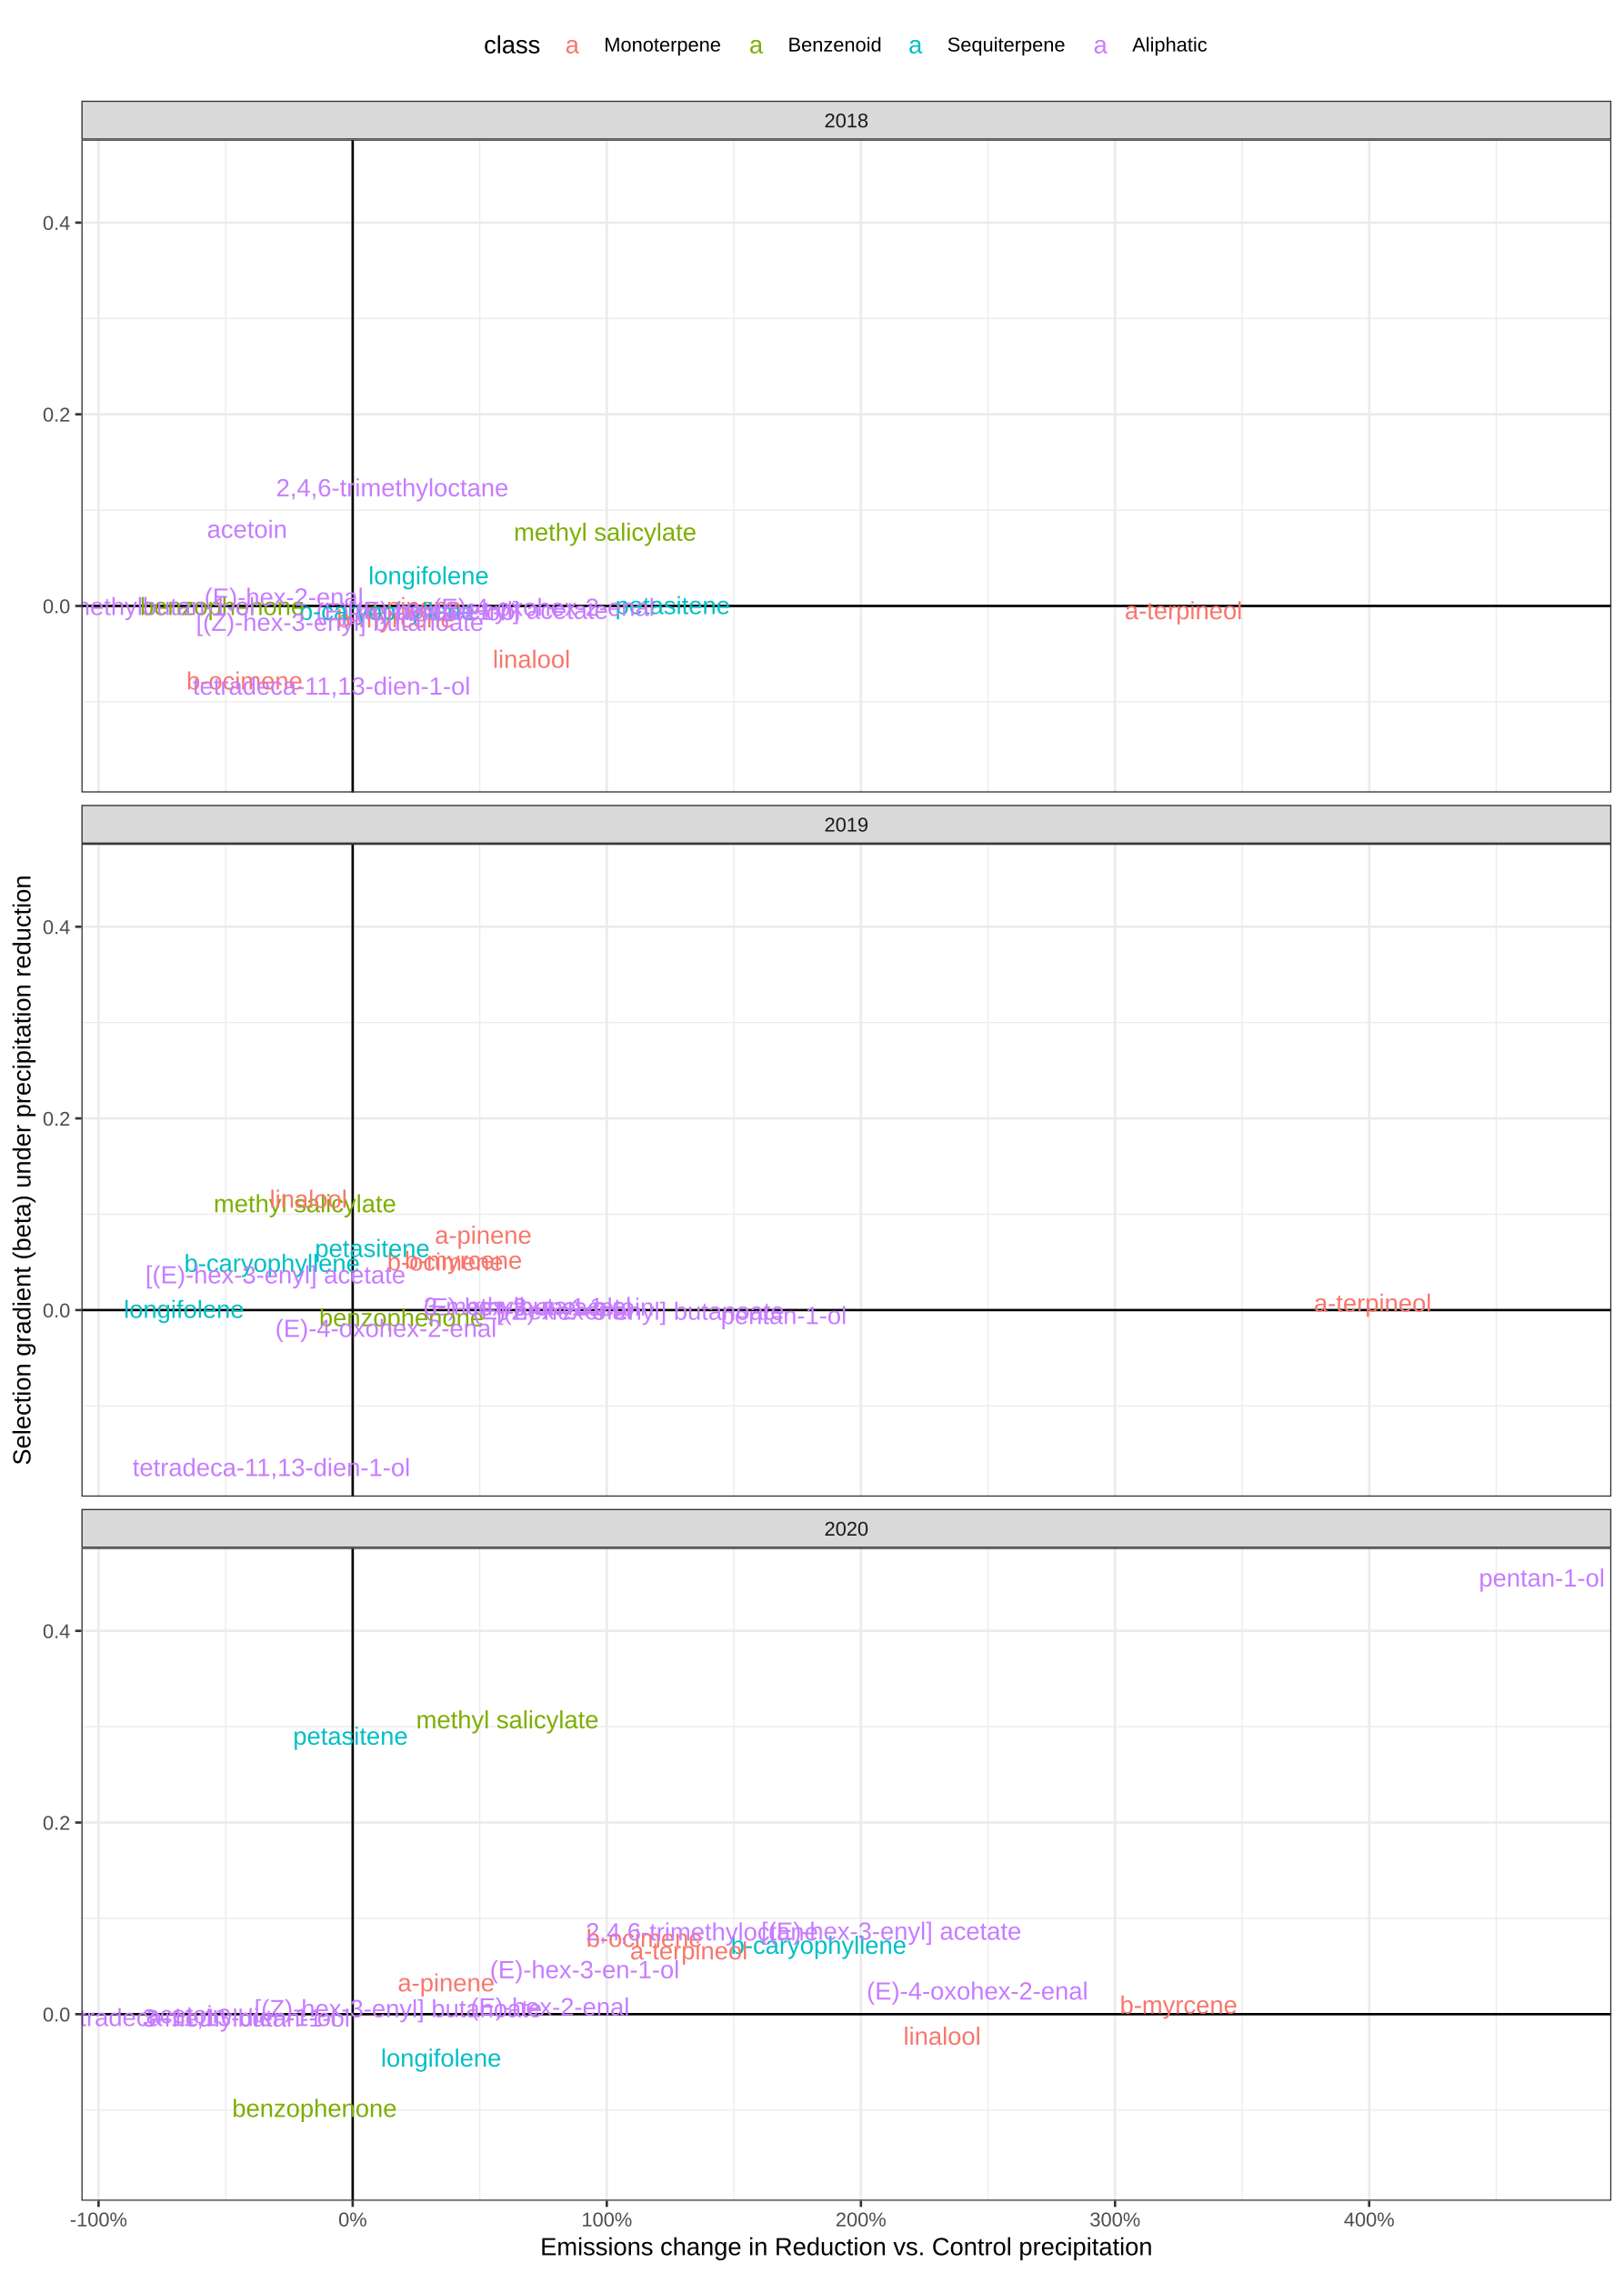
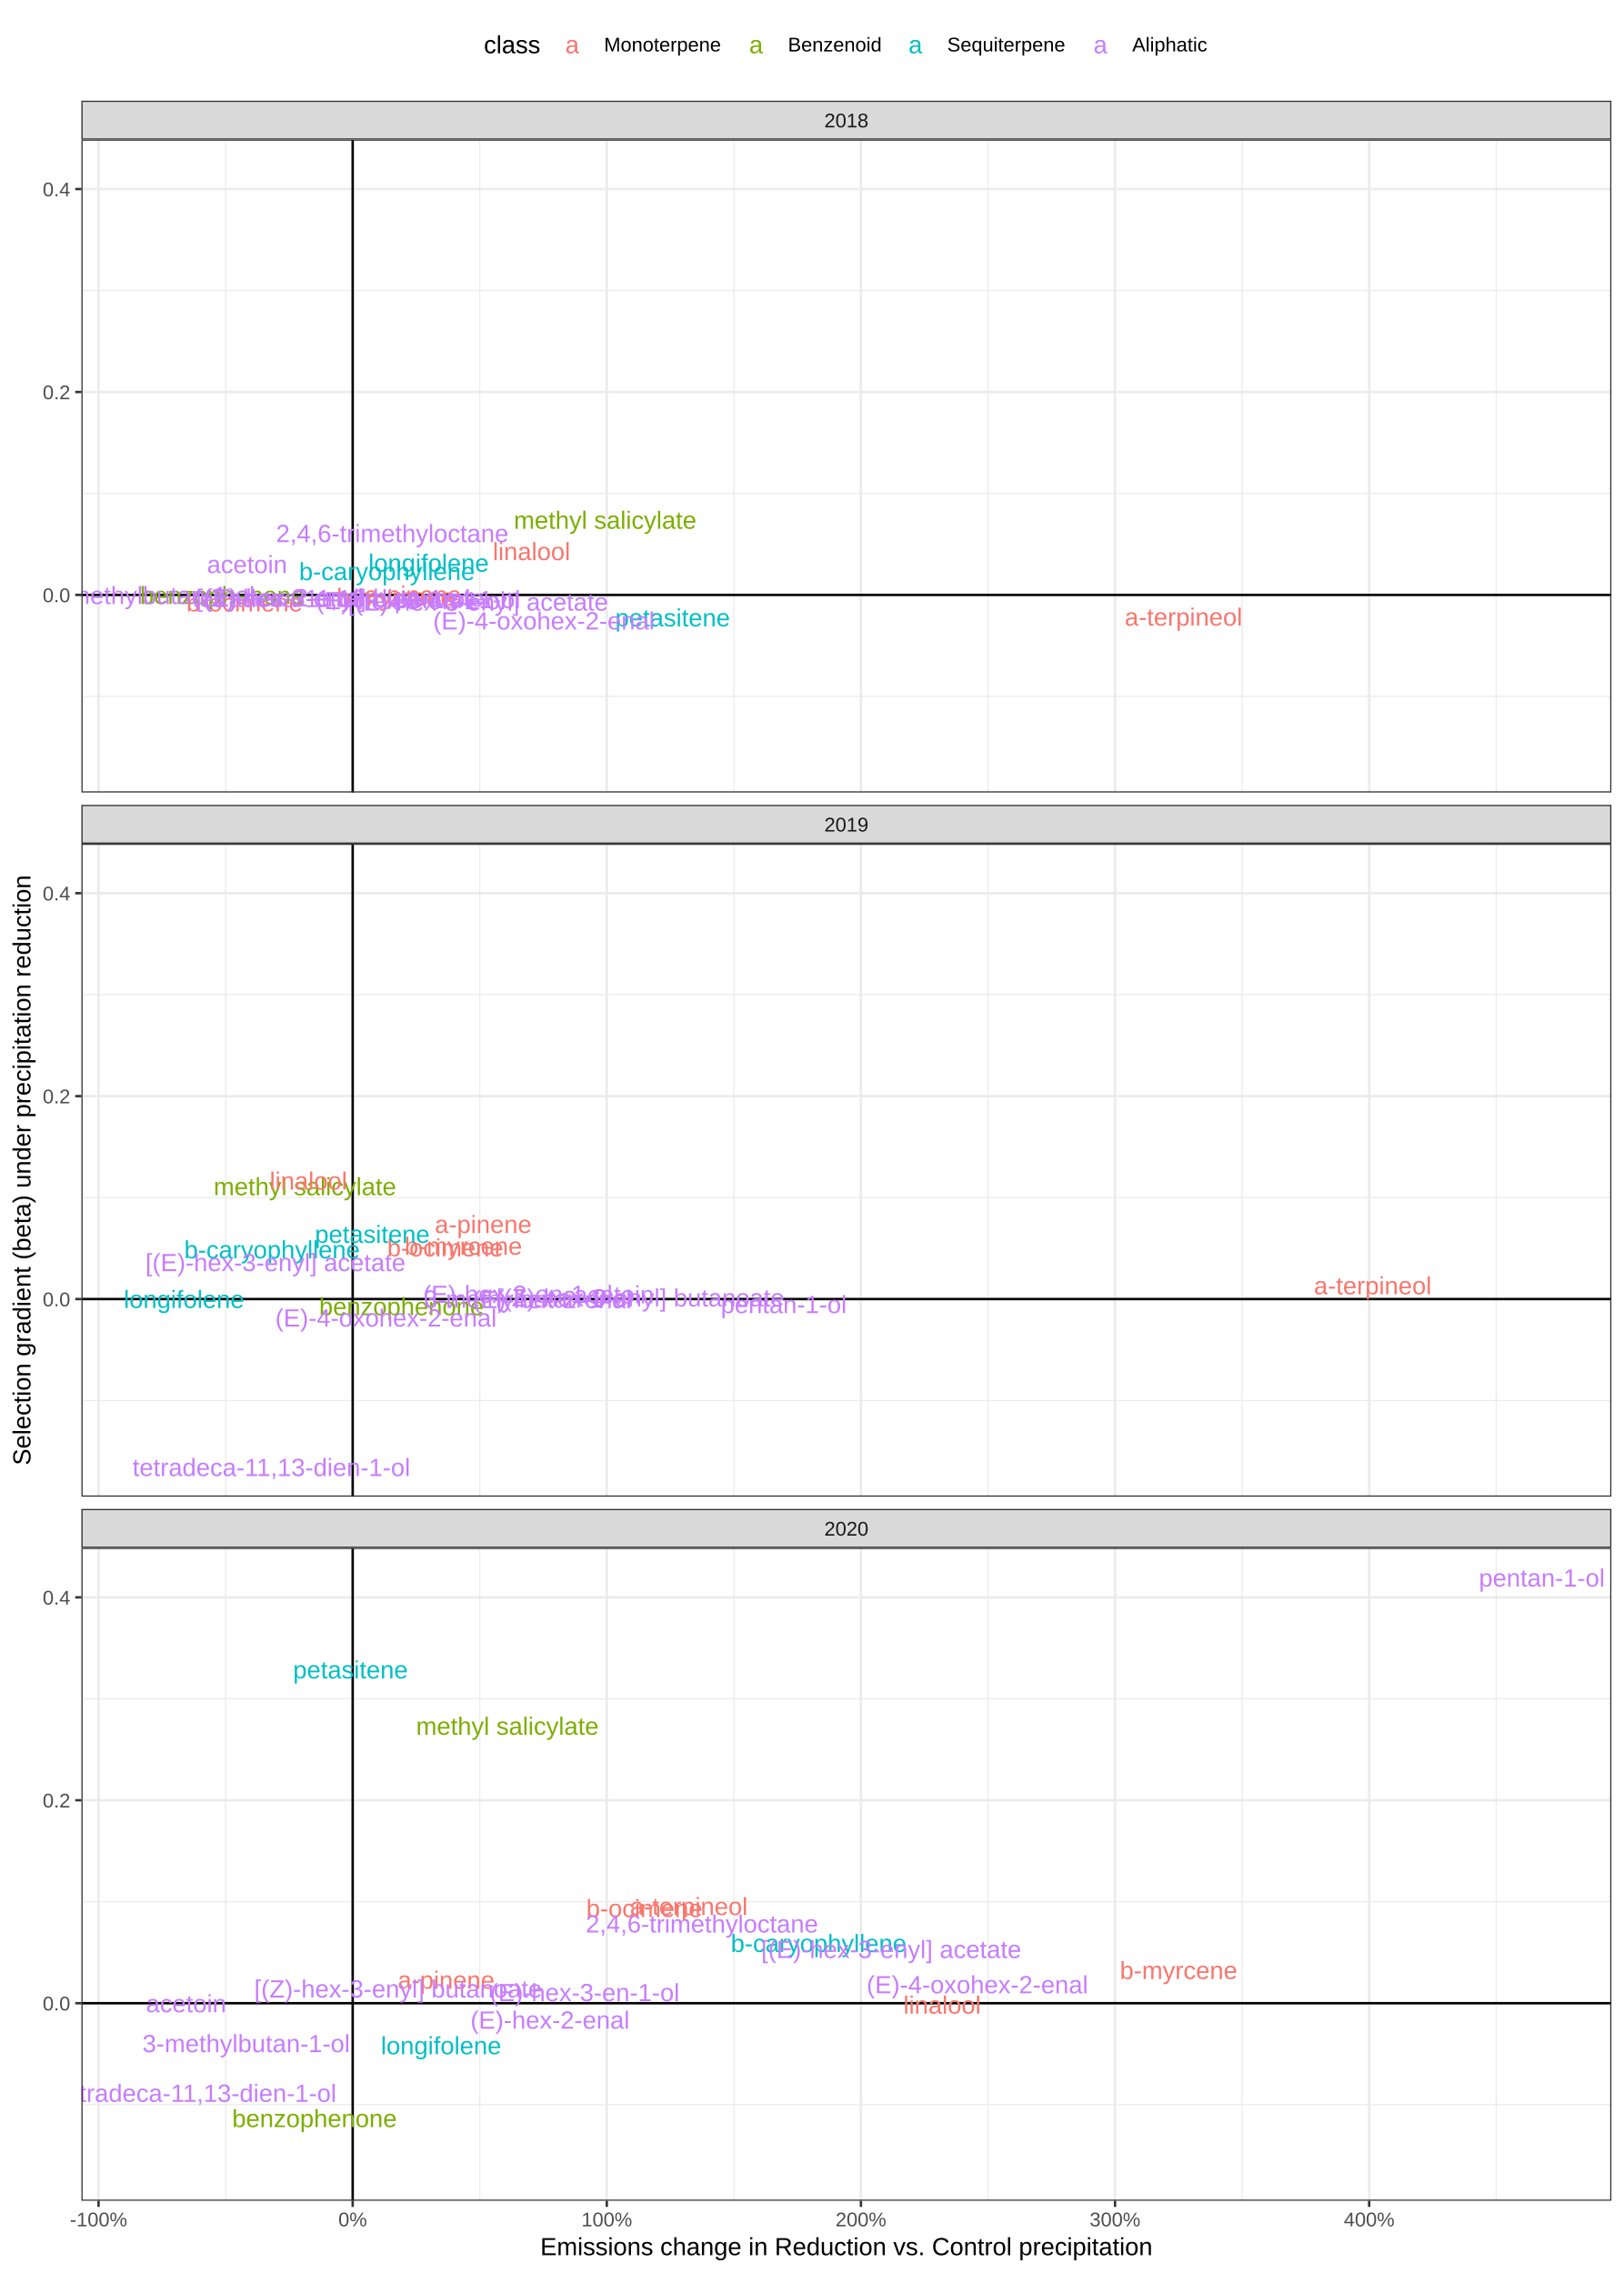
<svg xmlns="http://www.w3.org/2000/svg" class="svglite" width="720.00pt" height="1008.00pt" viewBox="0 0 720.00 1008.00">
  <defs>
    <style type="text/css">
    .svglite line, .svglite polyline, .svglite polygon, .svglite path, .svglite rect, .svglite circle {
      fill: none;
      stroke: #000000;
      stroke-linecap: round;
      stroke-linejoin: round;
      stroke-miterlimit: 10.00;
    }
  </style>
  </defs>
  <rect width="100%" height="100%" style="stroke: none; fill: #FFFFFF;" />
  <defs>
    <clipPath id="cpMC4wMHw3MjAuMDB8MC4wMHwxMDA4LjAw">
      <rect x="0.00" y="0.00" width="720.00" height="1008.00" />
    </clipPath>
  </defs>
  <g clip-path="url(#cpMC4wMHw3MjAuMDB8MC4wMHwxMDA4LjAw)">
    <rect x="0.00" y="0.00" width="720.00" height="1008.00" style="stroke-width: 1.07; stroke: #FFFFFF; fill: #FFFFFF;" />
  </g>
  <defs>
    <clipPath id="cpMzYuMTB8NzE0LjUyfDYxLjg5fDM1MS40NQ==">
      <rect x="36.10" y="61.89" width="678.42" height="289.57" />
    </clipPath>
  </defs>
  <g clip-path="url(#cpMzYuMTB8NzE0LjUyfDYxLjg5fDM1MS40NQ==)">
    <rect x="36.10" y="61.89" width="678.42" height="289.57" style="stroke-width: 1.07; stroke: none; fill: #FFFFFF;" />
-     <polyline points="36.10,311.21 714.52,311.21 " style="stroke-width: 0.53; stroke: #EBEBEB; stroke-linecap: butt;" />
-     <polyline points="36.10,226.22 714.52,226.22 " style="stroke-width: 0.53; stroke: #EBEBEB; stroke-linecap: butt;" />
-     <polyline points="36.10,141.22 714.52,141.22 " style="stroke-width: 0.53; stroke: #EBEBEB; stroke-linecap: butt;" />
+     <polyline points="36.10,308.83 714.52,308.83 " style="stroke-width: 0.53; stroke: #EBEBEB; stroke-linecap: butt;" />
+     <polyline points="36.10,218.84 714.52,218.84 " style="stroke-width: 0.53; stroke: #EBEBEB; stroke-linecap: butt;" />
+     <polyline points="36.10,128.84 714.52,128.84 " style="stroke-width: 0.53; stroke: #EBEBEB; stroke-linecap: butt;" />
    <polyline points="100.05,351.45 100.05,61.89 " style="stroke-width: 0.53; stroke: #EBEBEB; stroke-linecap: butt;" />
    <polyline points="212.73,351.45 212.73,61.89 " style="stroke-width: 0.53; stroke: #EBEBEB; stroke-linecap: butt;" />
    <polyline points="325.41,351.45 325.41,61.89 " style="stroke-width: 0.53; stroke: #EBEBEB; stroke-linecap: butt;" />
    <polyline points="438.10,351.45 438.10,61.89 " style="stroke-width: 0.53; stroke: #EBEBEB; stroke-linecap: butt;" />
    <polyline points="550.78,351.45 550.78,61.89 " style="stroke-width: 0.53; stroke: #EBEBEB; stroke-linecap: butt;" />
    <polyline points="663.46,351.45 663.46,61.89 " style="stroke-width: 0.53; stroke: #EBEBEB; stroke-linecap: butt;" />
-     <polyline points="36.10,268.71 714.52,268.71 " style="stroke-width: 1.07; stroke: #EBEBEB; stroke-linecap: butt;" />
-     <polyline points="36.10,183.72 714.52,183.72 " style="stroke-width: 1.07; stroke: #EBEBEB; stroke-linecap: butt;" />
-     <polyline points="36.10,98.72 714.52,98.72 " style="stroke-width: 1.07; stroke: #EBEBEB; stroke-linecap: butt;" />
+     <polyline points="36.10,263.83 714.52,263.83 " style="stroke-width: 1.07; stroke: #EBEBEB; stroke-linecap: butt;" />
+     <polyline points="36.10,173.84 714.52,173.84 " style="stroke-width: 1.07; stroke: #EBEBEB; stroke-linecap: butt;" />
+     <polyline points="36.10,83.84 714.52,83.84 " style="stroke-width: 1.07; stroke: #EBEBEB; stroke-linecap: butt;" />
    <polyline points="43.70,351.45 43.70,61.89 " style="stroke-width: 1.07; stroke: #EBEBEB; stroke-linecap: butt;" />
    <polyline points="156.39,351.45 156.39,61.89 " style="stroke-width: 1.07; stroke: #EBEBEB; stroke-linecap: butt;" />
    <polyline points="269.07,351.45 269.07,61.89 " style="stroke-width: 1.07; stroke: #EBEBEB; stroke-linecap: butt;" />
    <polyline points="381.75,351.45 381.75,61.89 " style="stroke-width: 1.07; stroke: #EBEBEB; stroke-linecap: butt;" />
    <polyline points="494.44,351.45 494.44,61.89 " style="stroke-width: 1.07; stroke: #EBEBEB; stroke-linecap: butt;" />
    <polyline points="607.12,351.45 607.12,61.89 " style="stroke-width: 1.07; stroke: #EBEBEB; stroke-linecap: butt;" />
    <line x1="156.39" y1="351.45" x2="156.39" y2="61.89" style="stroke-width: 1.07; stroke-linecap: butt;" />
-     <line x1="36.10" y1="268.71" x2="714.52" y2="268.71" style="stroke-width: 1.07; stroke-linecap: butt;" />
-     <text x="183.08" y="272.77" text-anchor="middle" style="font-size: 11.04px; fill: #F8766D; font-family: Arial;">a-pinene</text>
-     <text x="182.16" y="275.09" text-anchor="middle" style="font-size: 11.04px; fill: #C77CFF; font-family: Arial;">(E)-hex-3-en-1-ol</text>
-     <text x="175.35" y="278.23" text-anchor="middle" style="font-size: 11.04px; fill: #F8766D; font-family: Arial;">b-myrcene</text>
-     <text x="171.57" y="274.91" text-anchor="middle" style="font-size: 11.04px; fill: #00BFC4; font-family: Arial;">b-caryophyllene</text>
-     <text x="108.42" y="305.76" text-anchor="middle" style="font-size: 11.04px; fill: #F8766D; font-family: Arial;">b-ocimene</text>
-     <text x="268.34" y="239.79" text-anchor="middle" style="font-size: 11.04px; fill: #7CAE00; font-family: Arial;">methyl salicylate</text>
-     <text x="298.27" y="272.33" text-anchor="middle" style="font-size: 11.04px; fill: #00BFC4; font-family: Arial;">petasitene</text>
-     <text x="211.99" y="274.47" text-anchor="middle" style="font-size: 11.04px; fill: #C77CFF; font-family: Arial;">[(E)-hex-3-enyl] acetate</text>
-     <text x="173.95" y="220.10" text-anchor="middle" style="font-size: 11.04px; fill: #C77CFF; font-family: Arial;">2,4,6-trimethyloctane</text>
-     <text x="190.07" y="259.09" text-anchor="middle" style="font-size: 11.04px; fill: #00BFC4; font-family: Arial;">longifolene</text>
-     <text x="98.59" y="272.74" text-anchor="middle" style="font-size: 11.04px; fill: #7CAE00; font-family: Arial;">benzophenone</text>
-     <text x="147.01" y="308.08" text-anchor="middle" style="font-size: 11.04px; fill: #C77CFF; font-family: Arial;">tetradeca-11,13-dien-1-ol</text>
-     <text x="524.80" y="274.60" text-anchor="middle" style="font-size: 11.04px; fill: #F8766D; font-family: Arial;">a-terpineol</text>
-     <text x="241.13" y="273.13" text-anchor="middle" style="font-size: 11.04px; fill: #C77CFF; font-family: Arial;">(E)-4-oxohex-2-enal</text>
-     <text x="125.87" y="268.59" text-anchor="middle" style="font-size: 11.04px; fill: #C77CFF; font-family: Arial;">(E)-hex-2-enal</text>
-     <text x="235.69" y="296.16" text-anchor="middle" style="font-size: 11.04px; fill: #F8766D; font-family: Arial;">linalool</text>
-     <text x="150.72" y="279.77" text-anchor="middle" style="font-size: 11.04px; fill: #C77CFF; font-family: Arial;">[(Z)-hex-3-enyl] butanoate</text>
-     <text x="109.56" y="238.52" text-anchor="middle" style="font-size: 11.04px; fill: #C77CFF; font-family: Arial;">acetoin</text>
-     <text x="66.94" y="272.74" text-anchor="middle" style="font-size: 11.04px; fill: #C77CFF; font-family: Arial;">3-methylbutan-1-ol</text>
-     <text x="202.84" y="274.91" text-anchor="middle" style="font-size: 11.04px; fill: #C77CFF; font-family: Arial;">pentan-1-ol</text>
+     <line x1="36.10" y1="263.83" x2="714.52" y2="263.83" style="stroke-width: 1.07; stroke-linecap: butt;" />
+     <text x="183.08" y="267.68" text-anchor="middle" style="font-size: 11.04px; fill: #F8766D; font-family: Arial;">a-pinene</text>
+     <text x="182.16" y="270.16" text-anchor="middle" style="font-size: 11.04px; fill: #C77CFF; font-family: Arial;">(E)-hex-3-en-1-ol</text>
+     <text x="175.35" y="268.61" text-anchor="middle" style="font-size: 11.04px; fill: #F8766D; font-family: Arial;">b-myrcene</text>
+     <text x="171.57" y="257.27" text-anchor="middle" style="font-size: 11.04px; fill: #00BFC4; font-family: Arial;">b-caryophyllene</text>
+     <text x="108.42" y="271.14" text-anchor="middle" style="font-size: 11.04px; fill: #F8766D; font-family: Arial;">b-ocimene</text>
+     <text x="268.34" y="234.49" text-anchor="middle" style="font-size: 11.04px; fill: #7CAE00; font-family: Arial;">methyl salicylate</text>
+     <text x="298.27" y="277.77" text-anchor="middle" style="font-size: 11.04px; fill: #00BFC4; font-family: Arial;">petasitene</text>
+     <text x="211.99" y="270.78" text-anchor="middle" style="font-size: 11.04px; fill: #C77CFF; font-family: Arial;">[(E)-hex-3-enyl] acetate</text>
+     <text x="173.95" y="240.41" text-anchor="middle" style="font-size: 11.04px; fill: #C77CFF; font-family: Arial;">2,4,6-trimethyloctane</text>
+     <text x="190.07" y="253.52" text-anchor="middle" style="font-size: 11.04px; fill: #00BFC4; font-family: Arial;">longifolene</text>
+     <text x="98.59" y="267.86" text-anchor="middle" style="font-size: 11.04px; fill: #7CAE00; font-family: Arial;">benzophenone</text>
+     <text x="147.01" y="269.24" text-anchor="middle" style="font-size: 11.04px; fill: #C77CFF; font-family: Arial;">tetradeca-11,13-dien-1-ol</text>
+     <text x="524.80" y="277.44" text-anchor="middle" style="font-size: 11.04px; fill: #F8766D; font-family: Arial;">a-terpineol</text>
+     <text x="241.13" y="279.14" text-anchor="middle" style="font-size: 11.04px; fill: #C77CFF; font-family: Arial;">(E)-4-oxohex-2-enal</text>
+     <text x="125.87" y="268.88" text-anchor="middle" style="font-size: 11.04px; fill: #C77CFF; font-family: Arial;">(E)-hex-2-enal</text>
+     <text x="235.69" y="248.40" text-anchor="middle" style="font-size: 11.04px; fill: #F8766D; font-family: Arial;">linalool</text>
+     <text x="150.72" y="269.04" text-anchor="middle" style="font-size: 11.04px; fill: #C77CFF; font-family: Arial;">[(Z)-hex-3-enyl] butanoate</text>
+     <text x="109.56" y="254.14" text-anchor="middle" style="font-size: 11.04px; fill: #C77CFF; font-family: Arial;">acetoin</text>
+     <text x="66.94" y="267.86" text-anchor="middle" style="font-size: 11.04px; fill: #C77CFF; font-family: Arial;">3-methylbutan-1-ol</text>
+     <text x="202.84" y="269.69" text-anchor="middle" style="font-size: 11.04px; fill: #C77CFF; font-family: Arial;">pentan-1-ol</text>
    <rect x="36.10" y="61.89" width="678.42" height="289.57" style="stroke-width: 1.07; stroke: #333333;" />
  </g>
  <g clip-path="url(#cpMC4wMHw3MjAuMDB8MC4wMHwxMDA4LjAw)">
</g>
  <defs>
    <clipPath id="cpMzYuMTB8NzE0LjUyfDM3NC4xNHw2NjMuNzE=">
      <rect x="36.10" y="374.14" width="678.42" height="289.57" />
    </clipPath>
  </defs>
  <g clip-path="url(#cpMzYuMTB8NzE0LjUyfDM3NC4xNHw2NjMuNzE=)">
    <rect x="36.10" y="374.14" width="678.42" height="289.57" style="stroke-width: 1.07; stroke: none; fill: #FFFFFF;" />
-     <polyline points="36.10,623.47 714.52,623.47 " style="stroke-width: 0.53; stroke: #EBEBEB; stroke-linecap: butt;" />
-     <polyline points="36.10,538.47 714.52,538.47 " style="stroke-width: 0.53; stroke: #EBEBEB; stroke-linecap: butt;" />
-     <polyline points="36.10,453.48 714.52,453.48 " style="stroke-width: 0.53; stroke: #EBEBEB; stroke-linecap: butt;" />
+     <polyline points="36.10,621.09 714.52,621.09 " style="stroke-width: 0.53; stroke: #EBEBEB; stroke-linecap: butt;" />
+     <polyline points="36.10,531.09 714.52,531.09 " style="stroke-width: 0.53; stroke: #EBEBEB; stroke-linecap: butt;" />
+     <polyline points="36.10,441.10 714.52,441.10 " style="stroke-width: 0.53; stroke: #EBEBEB; stroke-linecap: butt;" />
    <polyline points="100.05,663.71 100.05,374.14 " style="stroke-width: 0.53; stroke: #EBEBEB; stroke-linecap: butt;" />
    <polyline points="212.73,663.71 212.73,374.14 " style="stroke-width: 0.53; stroke: #EBEBEB; stroke-linecap: butt;" />
    <polyline points="325.41,663.71 325.41,374.14 " style="stroke-width: 0.53; stroke: #EBEBEB; stroke-linecap: butt;" />
    <polyline points="438.10,663.71 438.10,374.14 " style="stroke-width: 0.53; stroke: #EBEBEB; stroke-linecap: butt;" />
    <polyline points="550.78,663.71 550.78,374.14 " style="stroke-width: 0.53; stroke: #EBEBEB; stroke-linecap: butt;" />
    <polyline points="663.46,663.71 663.46,374.14 " style="stroke-width: 0.53; stroke: #EBEBEB; stroke-linecap: butt;" />
-     <polyline points="36.10,580.97 714.52,580.97 " style="stroke-width: 1.07; stroke: #EBEBEB; stroke-linecap: butt;" />
-     <polyline points="36.10,495.97 714.52,495.97 " style="stroke-width: 1.07; stroke: #EBEBEB; stroke-linecap: butt;" />
-     <polyline points="36.10,410.98 714.52,410.98 " style="stroke-width: 1.07; stroke: #EBEBEB; stroke-linecap: butt;" />
+     <polyline points="36.10,576.09 714.52,576.09 " style="stroke-width: 1.07; stroke: #EBEBEB; stroke-linecap: butt;" />
+     <polyline points="36.10,486.10 714.52,486.10 " style="stroke-width: 1.07; stroke: #EBEBEB; stroke-linecap: butt;" />
+     <polyline points="36.10,396.10 714.52,396.10 " style="stroke-width: 1.07; stroke: #EBEBEB; stroke-linecap: butt;" />
    <polyline points="43.70,663.71 43.70,374.14 " style="stroke-width: 1.07; stroke: #EBEBEB; stroke-linecap: butt;" />
    <polyline points="156.39,663.71 156.39,374.14 " style="stroke-width: 1.07; stroke: #EBEBEB; stroke-linecap: butt;" />
    <polyline points="269.07,663.71 269.07,374.14 " style="stroke-width: 1.07; stroke: #EBEBEB; stroke-linecap: butt;" />
    <polyline points="381.75,663.71 381.75,374.14 " style="stroke-width: 1.07; stroke: #EBEBEB; stroke-linecap: butt;" />
    <polyline points="494.44,663.71 494.44,374.14 " style="stroke-width: 1.07; stroke: #EBEBEB; stroke-linecap: butt;" />
    <polyline points="607.12,663.71 607.12,374.14 " style="stroke-width: 1.07; stroke: #EBEBEB; stroke-linecap: butt;" />
    <line x1="156.39" y1="663.71" x2="156.39" y2="374.14" style="stroke-width: 1.07; stroke-linecap: butt;" />
-     <line x1="36.10" y1="580.97" x2="714.52" y2="580.97" style="stroke-width: 1.07; stroke-linecap: butt;" />
-     <text x="214.27" y="551.54" text-anchor="middle" style="font-size: 11.04px; fill: #F8766D; font-family: Arial;">a-pinene</text>
-     <text x="229.61" y="583.35" text-anchor="middle" style="font-size: 11.04px; fill: #C77CFF; font-family: Arial;">(E)-hex-3-en-1-ol</text>
-     <text x="205.45" y="562.68" text-anchor="middle" style="font-size: 11.04px; fill: #F8766D; font-family: Arial;">b-myrcene</text>
-     <text x="120.63" y="564.03" text-anchor="middle" style="font-size: 11.04px; fill: #00BFC4; font-family: Arial;">b-caryophyllene</text>
-     <text x="197.42" y="563.42" text-anchor="middle" style="font-size: 11.04px; fill: #F8766D; font-family: Arial;">b-ocimene</text>
-     <text x="135.21" y="537.59" text-anchor="middle" style="font-size: 11.04px; fill: #7CAE00; font-family: Arial;">methyl salicylate</text>
-     <text x="165.09" y="557.43" text-anchor="middle" style="font-size: 11.04px; fill: #00BFC4; font-family: Arial;">petasitene</text>
-     <text x="122.15" y="569.14" text-anchor="middle" style="font-size: 11.04px; fill: #C77CFF; font-family: Arial;">[(E)-hex-3-enyl] acetate</text>
-     <text x="81.58" y="584.44" text-anchor="middle" style="font-size: 11.04px; fill: #00BFC4; font-family: Arial;">longifolene</text>
-     <text x="178.01" y="588.14" text-anchor="middle" style="font-size: 11.04px; fill: #7CAE00; font-family: Arial;">benzophenone</text>
+     <line x1="36.10" y1="576.09" x2="714.52" y2="576.09" style="stroke-width: 1.07; stroke-linecap: butt;" />
+     <text x="214.27" y="546.79" text-anchor="middle" style="font-size: 11.04px; fill: #F8766D; font-family: Arial;">a-pinene</text>
+     <text x="229.61" y="577.80" text-anchor="middle" style="font-size: 11.04px; fill: #C77CFF; font-family: Arial;">(E)-hex-3-en-1-ol</text>
+     <text x="205.45" y="556.43" text-anchor="middle" style="font-size: 11.04px; fill: #F8766D; font-family: Arial;">b-myrcene</text>
+     <text x="120.63" y="558.03" text-anchor="middle" style="font-size: 11.04px; fill: #00BFC4; font-family: Arial;">b-caryophyllene</text>
+     <text x="197.42" y="557.17" text-anchor="middle" style="font-size: 11.04px; fill: #F8766D; font-family: Arial;">b-ocimene</text>
+     <text x="135.21" y="530.03" text-anchor="middle" style="font-size: 11.04px; fill: #7CAE00; font-family: Arial;">methyl salicylate</text>
+     <text x="165.09" y="551.18" text-anchor="middle" style="font-size: 11.04px; fill: #00BFC4; font-family: Arial;">petasitene</text>
+     <text x="122.15" y="563.72" text-anchor="middle" style="font-size: 11.04px; fill: #C77CFF; font-family: Arial;">[(E)-hex-3-enyl] acetate</text>
+     <text x="81.58" y="580.05" text-anchor="middle" style="font-size: 11.04px; fill: #00BFC4; font-family: Arial;">longifolene</text>
+     <text x="178.01" y="583.22" text-anchor="middle" style="font-size: 11.04px; fill: #7CAE00; font-family: Arial;">benzophenone</text>
    <text x="120.34" y="654.57" text-anchor="middle" style="font-size: 11.04px; fill: #C77CFF; font-family: Arial;">tetradeca-11,13-dien-1-ol</text>
-     <text x="608.69" y="581.68" text-anchor="middle" style="font-size: 11.04px; fill: #F8766D; font-family: Arial;">a-terpineol</text>
-     <text x="171.14" y="592.88" text-anchor="middle" style="font-size: 11.04px; fill: #C77CFF; font-family: Arial;">(E)-4-oxohex-2-enal</text>
-     <text x="244.83" y="585.13" text-anchor="middle" style="font-size: 11.04px; fill: #C77CFF; font-family: Arial;">(E)-hex-2-enal</text>
-     <text x="136.76" y="535.58" text-anchor="middle" style="font-size: 11.04px; fill: #F8766D; font-family: Arial;">linalool</text>
-     <text x="283.98" y="585.28" text-anchor="middle" style="font-size: 11.04px; fill: #C77CFF; font-family: Arial;">[(Z)-hex-3-enyl] butanoate</text>
-     <text x="272.19" y="583.47" text-anchor="middle" style="font-size: 11.04px; fill: #C77CFF; font-family: Arial;">acetoin</text>
-     <text x="233.88" y="583.15" text-anchor="middle" style="font-size: 11.04px; fill: #C77CFF; font-family: Arial;">3-methylbutan-1-ol</text>
-     <text x="347.52" y="587.19" text-anchor="middle" style="font-size: 11.04px; fill: #C77CFF; font-family: Arial;">pentan-1-ol</text>
+     <text x="608.69" y="573.98" text-anchor="middle" style="font-size: 11.04px; fill: #F8766D; font-family: Arial;">a-terpineol</text>
+     <text x="171.14" y="588.27" text-anchor="middle" style="font-size: 11.04px; fill: #C77CFF; font-family: Arial;">(E)-4-oxohex-2-enal</text>
+     <text x="244.83" y="580.10" text-anchor="middle" style="font-size: 11.04px; fill: #C77CFF; font-family: Arial;">(E)-hex-2-enal</text>
+     <text x="136.76" y="527.53" text-anchor="middle" style="font-size: 11.04px; fill: #F8766D; font-family: Arial;">linalool</text>
+     <text x="283.98" y="579.35" text-anchor="middle" style="font-size: 11.04px; fill: #C77CFF; font-family: Arial;">[(Z)-hex-3-enyl] butanoate</text>
+     <text x="272.19" y="577.99" text-anchor="middle" style="font-size: 11.04px; fill: #C77CFF; font-family: Arial;">acetoin</text>
+     <text x="233.88" y="579.90" text-anchor="middle" style="font-size: 11.04px; fill: #C77CFF; font-family: Arial;">3-methylbutan-1-ol</text>
+     <text x="347.52" y="582.33" text-anchor="middle" style="font-size: 11.04px; fill: #C77CFF; font-family: Arial;">pentan-1-ol</text>
    <rect x="36.10" y="374.14" width="678.42" height="289.57" style="stroke-width: 1.07; stroke: #333333;" />
  </g>
  <g clip-path="url(#cpMC4wMHw3MjAuMDB8MC4wMHwxMDA4LjAw)">
</g>
  <defs>
    <clipPath id="cpMzYuMTB8NzE0LjUyfDY4Ni40MHw5NzUuOTc=">
      <rect x="36.10" y="686.40" width="678.42" height="289.57" />
    </clipPath>
  </defs>
  <g clip-path="url(#cpMzYuMTB8NzE0LjUyfDY4Ni40MHw5NzUuOTc=)">
    <rect x="36.10" y="686.40" width="678.42" height="289.57" style="stroke-width: 1.07; stroke: none; fill: #FFFFFF;" />
-     <polyline points="36.10,935.73 714.52,935.73 " style="stroke-width: 0.53; stroke: #EBEBEB; stroke-linecap: butt;" />
-     <polyline points="36.10,850.73 714.52,850.73 " style="stroke-width: 0.53; stroke: #EBEBEB; stroke-linecap: butt;" />
-     <polyline points="36.10,765.73 714.52,765.73 " style="stroke-width: 0.53; stroke: #EBEBEB; stroke-linecap: butt;" />
+     <polyline points="36.10,933.34 714.52,933.34 " style="stroke-width: 0.53; stroke: #EBEBEB; stroke-linecap: butt;" />
+     <polyline points="36.10,843.35 714.52,843.35 " style="stroke-width: 0.53; stroke: #EBEBEB; stroke-linecap: butt;" />
+     <polyline points="36.10,753.35 714.52,753.35 " style="stroke-width: 0.53; stroke: #EBEBEB; stroke-linecap: butt;" />
    <polyline points="100.05,975.97 100.05,686.40 " style="stroke-width: 0.53; stroke: #EBEBEB; stroke-linecap: butt;" />
    <polyline points="212.73,975.97 212.73,686.40 " style="stroke-width: 0.53; stroke: #EBEBEB; stroke-linecap: butt;" />
    <polyline points="325.41,975.97 325.41,686.40 " style="stroke-width: 0.53; stroke: #EBEBEB; stroke-linecap: butt;" />
    <polyline points="438.10,975.97 438.10,686.40 " style="stroke-width: 0.53; stroke: #EBEBEB; stroke-linecap: butt;" />
    <polyline points="550.78,975.97 550.78,686.40 " style="stroke-width: 0.53; stroke: #EBEBEB; stroke-linecap: butt;" />
    <polyline points="663.46,975.97 663.46,686.40 " style="stroke-width: 0.53; stroke: #EBEBEB; stroke-linecap: butt;" />
-     <polyline points="36.10,893.23 714.52,893.23 " style="stroke-width: 1.07; stroke: #EBEBEB; stroke-linecap: butt;" />
-     <polyline points="36.10,808.23 714.52,808.23 " style="stroke-width: 1.07; stroke: #EBEBEB; stroke-linecap: butt;" />
-     <polyline points="36.10,723.23 714.52,723.23 " style="stroke-width: 1.07; stroke: #EBEBEB; stroke-linecap: butt;" />
+     <polyline points="36.10,888.35 714.52,888.35 " style="stroke-width: 1.07; stroke: #EBEBEB; stroke-linecap: butt;" />
+     <polyline points="36.10,798.35 714.52,798.35 " style="stroke-width: 1.07; stroke: #EBEBEB; stroke-linecap: butt;" />
+     <polyline points="36.10,708.36 714.52,708.36 " style="stroke-width: 1.07; stroke: #EBEBEB; stroke-linecap: butt;" />
    <polyline points="43.70,975.97 43.70,686.40 " style="stroke-width: 1.07; stroke: #EBEBEB; stroke-linecap: butt;" />
    <polyline points="156.39,975.97 156.39,686.40 " style="stroke-width: 1.07; stroke: #EBEBEB; stroke-linecap: butt;" />
    <polyline points="269.07,975.97 269.07,686.40 " style="stroke-width: 1.07; stroke: #EBEBEB; stroke-linecap: butt;" />
    <polyline points="381.75,975.97 381.75,686.40 " style="stroke-width: 1.07; stroke: #EBEBEB; stroke-linecap: butt;" />
    <polyline points="494.44,975.97 494.44,686.40 " style="stroke-width: 1.07; stroke: #EBEBEB; stroke-linecap: butt;" />
    <polyline points="607.12,975.97 607.12,686.40 " style="stroke-width: 1.07; stroke: #EBEBEB; stroke-linecap: butt;" />
    <line x1="156.39" y1="975.97" x2="156.39" y2="686.40" style="stroke-width: 1.07; stroke-linecap: butt;" />
-     <line x1="36.10" y1="893.23" x2="714.52" y2="893.23" style="stroke-width: 1.07; stroke-linecap: butt;" />
-     <text x="197.83" y="883.11" text-anchor="middle" style="font-size: 11.04px; fill: #F8766D; font-family: Arial;">a-pinene</text>
-     <text x="259.27" y="877.27" text-anchor="middle" style="font-size: 11.04px; fill: #C77CFF; font-family: Arial;">(E)-hex-3-en-1-ol</text>
-     <text x="522.62" y="892.95" text-anchor="middle" style="font-size: 11.04px; fill: #F8766D; font-family: Arial;">b-myrcene</text>
-     <text x="363.00" y="866.45" text-anchor="middle" style="font-size: 11.04px; fill: #00BFC4; font-family: Arial;">b-caryophyllene</text>
-     <text x="285.71" y="863.37" text-anchor="middle" style="font-size: 11.04px; fill: #F8766D; font-family: Arial;">b-ocimene</text>
-     <text x="225.00" y="766.45" text-anchor="middle" style="font-size: 11.04px; fill: #7CAE00; font-family: Arial;">methyl salicylate</text>
-     <text x="155.41" y="773.71" text-anchor="middle" style="font-size: 11.04px; fill: #00BFC4; font-family: Arial;">petasitene</text>
-     <text x="395.21" y="860.21" text-anchor="middle" style="font-size: 11.04px; fill: #C77CFF; font-family: Arial;">[(E)-hex-3-enyl] acetate</text>
-     <text x="311.26" y="860.50" text-anchor="middle" style="font-size: 11.04px; fill: #C77CFF; font-family: Arial;">2,4,6-trimethyloctane</text>
-     <text x="195.60" y="916.48" text-anchor="middle" style="font-size: 11.04px; fill: #00BFC4; font-family: Arial;">longifolene</text>
-     <text x="139.45" y="938.78" text-anchor="middle" style="font-size: 11.04px; fill: #7CAE00; font-family: Arial;">benzophenone</text>
-     <text x="87.59" y="898.48" text-anchor="middle" style="font-size: 11.04px; fill: #C77CFF; font-family: Arial;">tetradeca-11,13-dien-1-ol</text>
-     <text x="305.45" y="868.93" text-anchor="middle" style="font-size: 11.04px; fill: #F8766D; font-family: Arial;">a-terpineol</text>
-     <text x="433.38" y="886.75" text-anchor="middle" style="font-size: 11.04px; fill: #C77CFF; font-family: Arial;">(E)-4-oxohex-2-enal</text>
-     <text x="243.88" y="893.77" text-anchor="middle" style="font-size: 11.04px; fill: #C77CFF; font-family: Arial;">(E)-hex-2-enal</text>
-     <text x="417.76" y="906.77" text-anchor="middle" style="font-size: 11.04px; fill: #F8766D; font-family: Arial;">linalool</text>
-     <text x="176.55" y="894.56" text-anchor="middle" style="font-size: 11.04px; fill: #C77CFF; font-family: Arial;">[(Z)-hex-3-enyl] butanoate</text>
-     <text x="82.53" y="897.25" text-anchor="middle" style="font-size: 11.04px; fill: #C77CFF; font-family: Arial;">acetoin</text>
-     <text x="109.16" y="898.72" text-anchor="middle" style="font-size: 11.04px; fill: #C77CFF; font-family: Arial;">3-methylbutan-1-ol</text>
+     <line x1="36.10" y1="888.35" x2="714.52" y2="888.35" style="stroke-width: 1.07; stroke-linecap: butt;" />
+     <text x="197.83" y="881.92" text-anchor="middle" style="font-size: 11.04px; fill: #F8766D; font-family: Arial;">a-pinene</text>
+     <text x="259.27" y="887.45" text-anchor="middle" style="font-size: 11.04px; fill: #C77CFF; font-family: Arial;">(E)-hex-3-en-1-ol</text>
+     <text x="522.62" y="877.64" text-anchor="middle" style="font-size: 11.04px; fill: #F8766D; font-family: Arial;">b-myrcene</text>
+     <text x="363.00" y="865.65" text-anchor="middle" style="font-size: 11.04px; fill: #00BFC4; font-family: Arial;">b-caryophyllene</text>
+     <text x="285.71" y="850.15" text-anchor="middle" style="font-size: 11.04px; fill: #F8766D; font-family: Arial;">b-ocimene</text>
+     <text x="225.00" y="769.30" text-anchor="middle" style="font-size: 11.04px; fill: #7CAE00; font-family: Arial;">methyl salicylate</text>
+     <text x="155.41" y="744.33" text-anchor="middle" style="font-size: 11.04px; fill: #00BFC4; font-family: Arial;">petasitene</text>
+     <text x="395.21" y="868.31" text-anchor="middle" style="font-size: 11.04px; fill: #C77CFF; font-family: Arial;">[(E)-hex-3-enyl] acetate</text>
+     <text x="311.26" y="857.01" text-anchor="middle" style="font-size: 11.04px; fill: #C77CFF; font-family: Arial;">2,4,6-trimethyloctane</text>
+     <text x="195.60" y="910.99" text-anchor="middle" style="font-size: 11.04px; fill: #00BFC4; font-family: Arial;">longifolene</text>
+     <text x="139.45" y="943.30" text-anchor="middle" style="font-size: 11.04px; fill: #7CAE00; font-family: Arial;">benzophenone</text>
+     <text x="87.59" y="932.09" text-anchor="middle" style="font-size: 11.04px; fill: #C77CFF; font-family: Arial;">tetradeca-11,13-dien-1-ol</text>
+     <text x="305.45" y="849.26" text-anchor="middle" style="font-size: 11.04px; fill: #F8766D; font-family: Arial;">a-terpineol</text>
+     <text x="433.38" y="883.96" text-anchor="middle" style="font-size: 11.04px; fill: #C77CFF; font-family: Arial;">(E)-4-oxohex-2-enal</text>
+     <text x="243.88" y="899.65" text-anchor="middle" style="font-size: 11.04px; fill: #C77CFF; font-family: Arial;">(E)-hex-2-enal</text>
+     <text x="417.76" y="892.98" text-anchor="middle" style="font-size: 11.04px; fill: #F8766D; font-family: Arial;">linalool</text>
+     <text x="176.55" y="885.83" text-anchor="middle" style="font-size: 11.04px; fill: #C77CFF; font-family: Arial;">[(Z)-hex-3-enyl] butanoate</text>
+     <text x="82.53" y="892.37" text-anchor="middle" style="font-size: 11.04px; fill: #C77CFF; font-family: Arial;">acetoin</text>
+     <text x="109.16" y="910.08" text-anchor="middle" style="font-size: 11.04px; fill: #C77CFF; font-family: Arial;">3-methylbutan-1-ol</text>
    <text x="683.68" y="703.58" text-anchor="middle" style="font-size: 11.04px; fill: #C77CFF; font-family: Arial;">pentan-1-ol</text>
    <rect x="36.10" y="686.40" width="678.42" height="289.57" style="stroke-width: 1.07; stroke: #333333;" />
  </g>
  <g clip-path="url(#cpMC4wMHw3MjAuMDB8MC4wMHwxMDA4LjAw)">
</g>
  <defs>
    <clipPath id="cpMzYuMTB8NzE0LjUyfDY2OS4xOXw2ODYuNDA=">
      <rect x="36.10" y="669.19" width="678.42" height="17.21" />
    </clipPath>
  </defs>
  <g clip-path="url(#cpMzYuMTB8NzE0LjUyfDY2OS4xOXw2ODYuNDA=)">
    <rect x="36.10" y="669.19" width="678.42" height="17.21" style="stroke-width: 1.07; stroke: #333333; fill: #D9D9D9;" />
    <text x="375.31" y="681.00" text-anchor="middle" style="font-size: 8.80px; fill: #1A1A1A; font-family: Arial;">2020</text>
  </g>
  <g clip-path="url(#cpMC4wMHw3MjAuMDB8MC4wMHwxMDA4LjAw)">
</g>
  <defs>
    <clipPath id="cpMzYuMTB8NzE0LjUyfDM1Ni45M3wzNzQuMTQ=">
      <rect x="36.10" y="356.93" width="678.42" height="17.21" />
    </clipPath>
  </defs>
  <g clip-path="url(#cpMzYuMTB8NzE0LjUyfDM1Ni45M3wzNzQuMTQ=)">
    <rect x="36.10" y="356.93" width="678.42" height="17.21" style="stroke-width: 1.07; stroke: #333333; fill: #D9D9D9;" />
    <text x="375.31" y="368.75" text-anchor="middle" style="font-size: 8.80px; fill: #1A1A1A; font-family: Arial;">2019</text>
  </g>
  <g clip-path="url(#cpMC4wMHw3MjAuMDB8MC4wMHwxMDA4LjAw)">
</g>
  <defs>
    <clipPath id="cpMzYuMTB8NzE0LjUyfDQ0LjY4fDYxLjg5">
      <rect x="36.10" y="44.68" width="678.42" height="17.21" />
    </clipPath>
  </defs>
  <g clip-path="url(#cpMzYuMTB8NzE0LjUyfDQ0LjY4fDYxLjg5)">
    <rect x="36.10" y="44.68" width="678.42" height="17.21" style="stroke-width: 1.07; stroke: #333333; fill: #D9D9D9;" />
    <text x="375.31" y="56.49" text-anchor="middle" style="font-size: 8.80px; fill: #1A1A1A; font-family: Arial;">2018</text>
  </g>
  <g clip-path="url(#cpMC4wMHw3MjAuMDB8MC4wMHwxMDA4LjAw)">
    <polyline points="43.70,978.71 43.70,975.97 " style="stroke-width: 1.07; stroke: #333333; stroke-linecap: butt;" />
    <polyline points="156.39,978.71 156.39,975.97 " style="stroke-width: 1.07; stroke: #333333; stroke-linecap: butt;" />
    <polyline points="269.07,978.71 269.07,975.97 " style="stroke-width: 1.07; stroke: #333333; stroke-linecap: butt;" />
    <polyline points="381.75,978.71 381.75,975.97 " style="stroke-width: 1.07; stroke: #333333; stroke-linecap: butt;" />
    <polyline points="494.44,978.71 494.44,975.97 " style="stroke-width: 1.07; stroke: #333333; stroke-linecap: butt;" />
    <polyline points="607.12,978.71 607.12,975.97 " style="stroke-width: 1.07; stroke: #333333; stroke-linecap: butt;" />
    <text x="43.70" y="987.31" text-anchor="middle" style="font-size: 8.80px; fill: #4D4D4D; font-family: Arial;">-100%</text>
    <text x="156.39" y="987.31" text-anchor="middle" style="font-size: 8.80px; fill: #4D4D4D; font-family: Arial;">0%</text>
    <text x="269.07" y="987.31" text-anchor="middle" style="font-size: 8.80px; fill: #4D4D4D; font-family: Arial;">100%</text>
    <text x="381.75" y="987.31" text-anchor="middle" style="font-size: 8.80px; fill: #4D4D4D; font-family: Arial;">200%</text>
    <text x="494.44" y="987.31" text-anchor="middle" style="font-size: 8.80px; fill: #4D4D4D; font-family: Arial;">300%</text>
    <text x="607.12" y="987.31" text-anchor="middle" style="font-size: 8.80px; fill: #4D4D4D; font-family: Arial;">400%</text>
-     <text x="31.17" y="271.92" text-anchor="end" style="font-size: 8.80px; fill: #4D4D4D; font-family: Arial;">0.0</text>
-     <text x="31.17" y="186.93" text-anchor="end" style="font-size: 8.80px; fill: #4D4D4D; font-family: Arial;">0.2</text>
-     <text x="31.17" y="101.93" text-anchor="end" style="font-size: 8.80px; fill: #4D4D4D; font-family: Arial;">0.4</text>
-     <polyline points="33.36,268.71 36.10,268.71 " style="stroke-width: 1.07; stroke: #333333; stroke-linecap: butt;" />
-     <polyline points="33.36,183.72 36.10,183.72 " style="stroke-width: 1.07; stroke: #333333; stroke-linecap: butt;" />
-     <polyline points="33.36,98.72 36.10,98.72 " style="stroke-width: 1.07; stroke: #333333; stroke-linecap: butt;" />
-     <text x="31.17" y="584.18" text-anchor="end" style="font-size: 8.80px; fill: #4D4D4D; font-family: Arial;">0.0</text>
-     <text x="31.17" y="499.18" text-anchor="end" style="font-size: 8.80px; fill: #4D4D4D; font-family: Arial;">0.2</text>
-     <text x="31.17" y="414.19" text-anchor="end" style="font-size: 8.80px; fill: #4D4D4D; font-family: Arial;">0.4</text>
-     <polyline points="33.36,580.97 36.10,580.97 " style="stroke-width: 1.07; stroke: #333333; stroke-linecap: butt;" />
-     <polyline points="33.36,495.97 36.10,495.97 " style="stroke-width: 1.07; stroke: #333333; stroke-linecap: butt;" />
-     <polyline points="33.36,410.98 36.10,410.98 " style="stroke-width: 1.07; stroke: #333333; stroke-linecap: butt;" />
-     <text x="31.17" y="896.43" text-anchor="end" style="font-size: 8.80px; fill: #4D4D4D; font-family: Arial;">0.0</text>
-     <text x="31.17" y="811.44" text-anchor="end" style="font-size: 8.80px; fill: #4D4D4D; font-family: Arial;">0.2</text>
-     <text x="31.17" y="726.44" text-anchor="end" style="font-size: 8.80px; fill: #4D4D4D; font-family: Arial;">0.4</text>
-     <polyline points="33.36,893.23 36.10,893.23 " style="stroke-width: 1.07; stroke: #333333; stroke-linecap: butt;" />
-     <polyline points="33.36,808.23 36.10,808.23 " style="stroke-width: 1.07; stroke: #333333; stroke-linecap: butt;" />
-     <polyline points="33.36,723.23 36.10,723.23 " style="stroke-width: 1.07; stroke: #333333; stroke-linecap: butt;" />
+     <text x="31.17" y="267.04" text-anchor="end" style="font-size: 8.80px; fill: #4D4D4D; font-family: Arial;">0.0</text>
+     <text x="31.17" y="177.05" text-anchor="end" style="font-size: 8.80px; fill: #4D4D4D; font-family: Arial;">0.2</text>
+     <text x="31.17" y="87.05" text-anchor="end" style="font-size: 8.80px; fill: #4D4D4D; font-family: Arial;">0.4</text>
+     <polyline points="33.36,263.83 36.10,263.83 " style="stroke-width: 1.07; stroke: #333333; stroke-linecap: butt;" />
+     <polyline points="33.36,173.84 36.10,173.84 " style="stroke-width: 1.07; stroke: #333333; stroke-linecap: butt;" />
+     <polyline points="33.36,83.84 36.10,83.84 " style="stroke-width: 1.07; stroke: #333333; stroke-linecap: butt;" />
+     <text x="31.17" y="579.30" text-anchor="end" style="font-size: 8.80px; fill: #4D4D4D; font-family: Arial;">0.0</text>
+     <text x="31.17" y="489.30" text-anchor="end" style="font-size: 8.80px; fill: #4D4D4D; font-family: Arial;">0.2</text>
+     <text x="31.17" y="399.31" text-anchor="end" style="font-size: 8.80px; fill: #4D4D4D; font-family: Arial;">0.4</text>
+     <polyline points="33.36,576.09 36.10,576.09 " style="stroke-width: 1.07; stroke: #333333; stroke-linecap: butt;" />
+     <polyline points="33.36,486.10 36.10,486.10 " style="stroke-width: 1.07; stroke: #333333; stroke-linecap: butt;" />
+     <polyline points="33.36,396.10 36.10,396.10 " style="stroke-width: 1.07; stroke: #333333; stroke-linecap: butt;" />
+     <text x="31.17" y="891.55" text-anchor="end" style="font-size: 8.80px; fill: #4D4D4D; font-family: Arial;">0.0</text>
+     <text x="31.17" y="801.56" text-anchor="end" style="font-size: 8.80px; fill: #4D4D4D; font-family: Arial;">0.2</text>
+     <text x="31.17" y="711.56" text-anchor="end" style="font-size: 8.80px; fill: #4D4D4D; font-family: Arial;">0.4</text>
+     <polyline points="33.36,888.35 36.10,888.35 " style="stroke-width: 1.07; stroke: #333333; stroke-linecap: butt;" />
+     <polyline points="33.36,798.35 36.10,798.35 " style="stroke-width: 1.07; stroke: #333333; stroke-linecap: butt;" />
+     <polyline points="33.36,708.36 36.10,708.36 " style="stroke-width: 1.07; stroke: #333333; stroke-linecap: butt;" />
    <text x="375.31" y="1000.10" text-anchor="middle" style="font-size: 11.00px; font-family: Arial;">Emissions change in Reduction vs. Control precipitation</text>
    <text transform="translate(13.50,518.93) rotate(-90)" text-anchor="middle" style="font-size: 11.00px; font-family: Arial;">Selection gradient (beta) under precipitation reduction</text>
    <rect x="209.07" y="5.48" width="332.47" height="28.24" style="stroke-width: 1.07; stroke: none; fill: #FFFFFF;" />
    <text x="214.55" y="23.61" style="font-size: 11.00px; font-family: Arial;">class</text>
    <rect x="245.09" y="10.96" width="17.28" height="17.28" style="stroke-width: 1.07; stroke: none; fill: #FFFFFF;" />
    <text x="253.73" y="23.62" text-anchor="middle" style="font-size: 11.04px; fill: #F8766D; font-family: Arial;">a</text>
    <rect x="326.63" y="10.96" width="17.28" height="17.28" style="stroke-width: 1.07; stroke: none; fill: #FFFFFF;" />
    <text x="335.27" y="23.62" text-anchor="middle" style="font-size: 11.04px; fill: #7CAE00; font-family: Arial;">a</text>
    <rect x="397.26" y="10.96" width="17.28" height="17.28" style="stroke-width: 1.07; stroke: none; fill: #FFFFFF;" />
    <text x="405.90" y="23.62" text-anchor="middle" style="font-size: 11.04px; fill: #00BFC4; font-family: Arial;">a</text>
    <rect x="479.30" y="10.96" width="17.28" height="17.28" style="stroke-width: 1.07; stroke: none; fill: #FFFFFF;" />
    <text x="487.94" y="23.62" text-anchor="middle" style="font-size: 11.04px; fill: #C77CFF; font-family: Arial;">a</text>
    <text x="267.85" y="22.81" style="font-size: 8.80px; font-family: Arial;">Monoterpene</text>
    <text x="349.39" y="22.81" style="font-size: 8.80px; font-family: Arial;">Benzenoid</text>
    <text x="420.02" y="22.81" style="font-size: 8.80px; font-family: Arial;">Sequiterpene</text>
    <text x="502.06" y="22.81" style="font-size: 8.80px; font-family: Arial;">Aliphatic</text>
  </g>
</svg>
